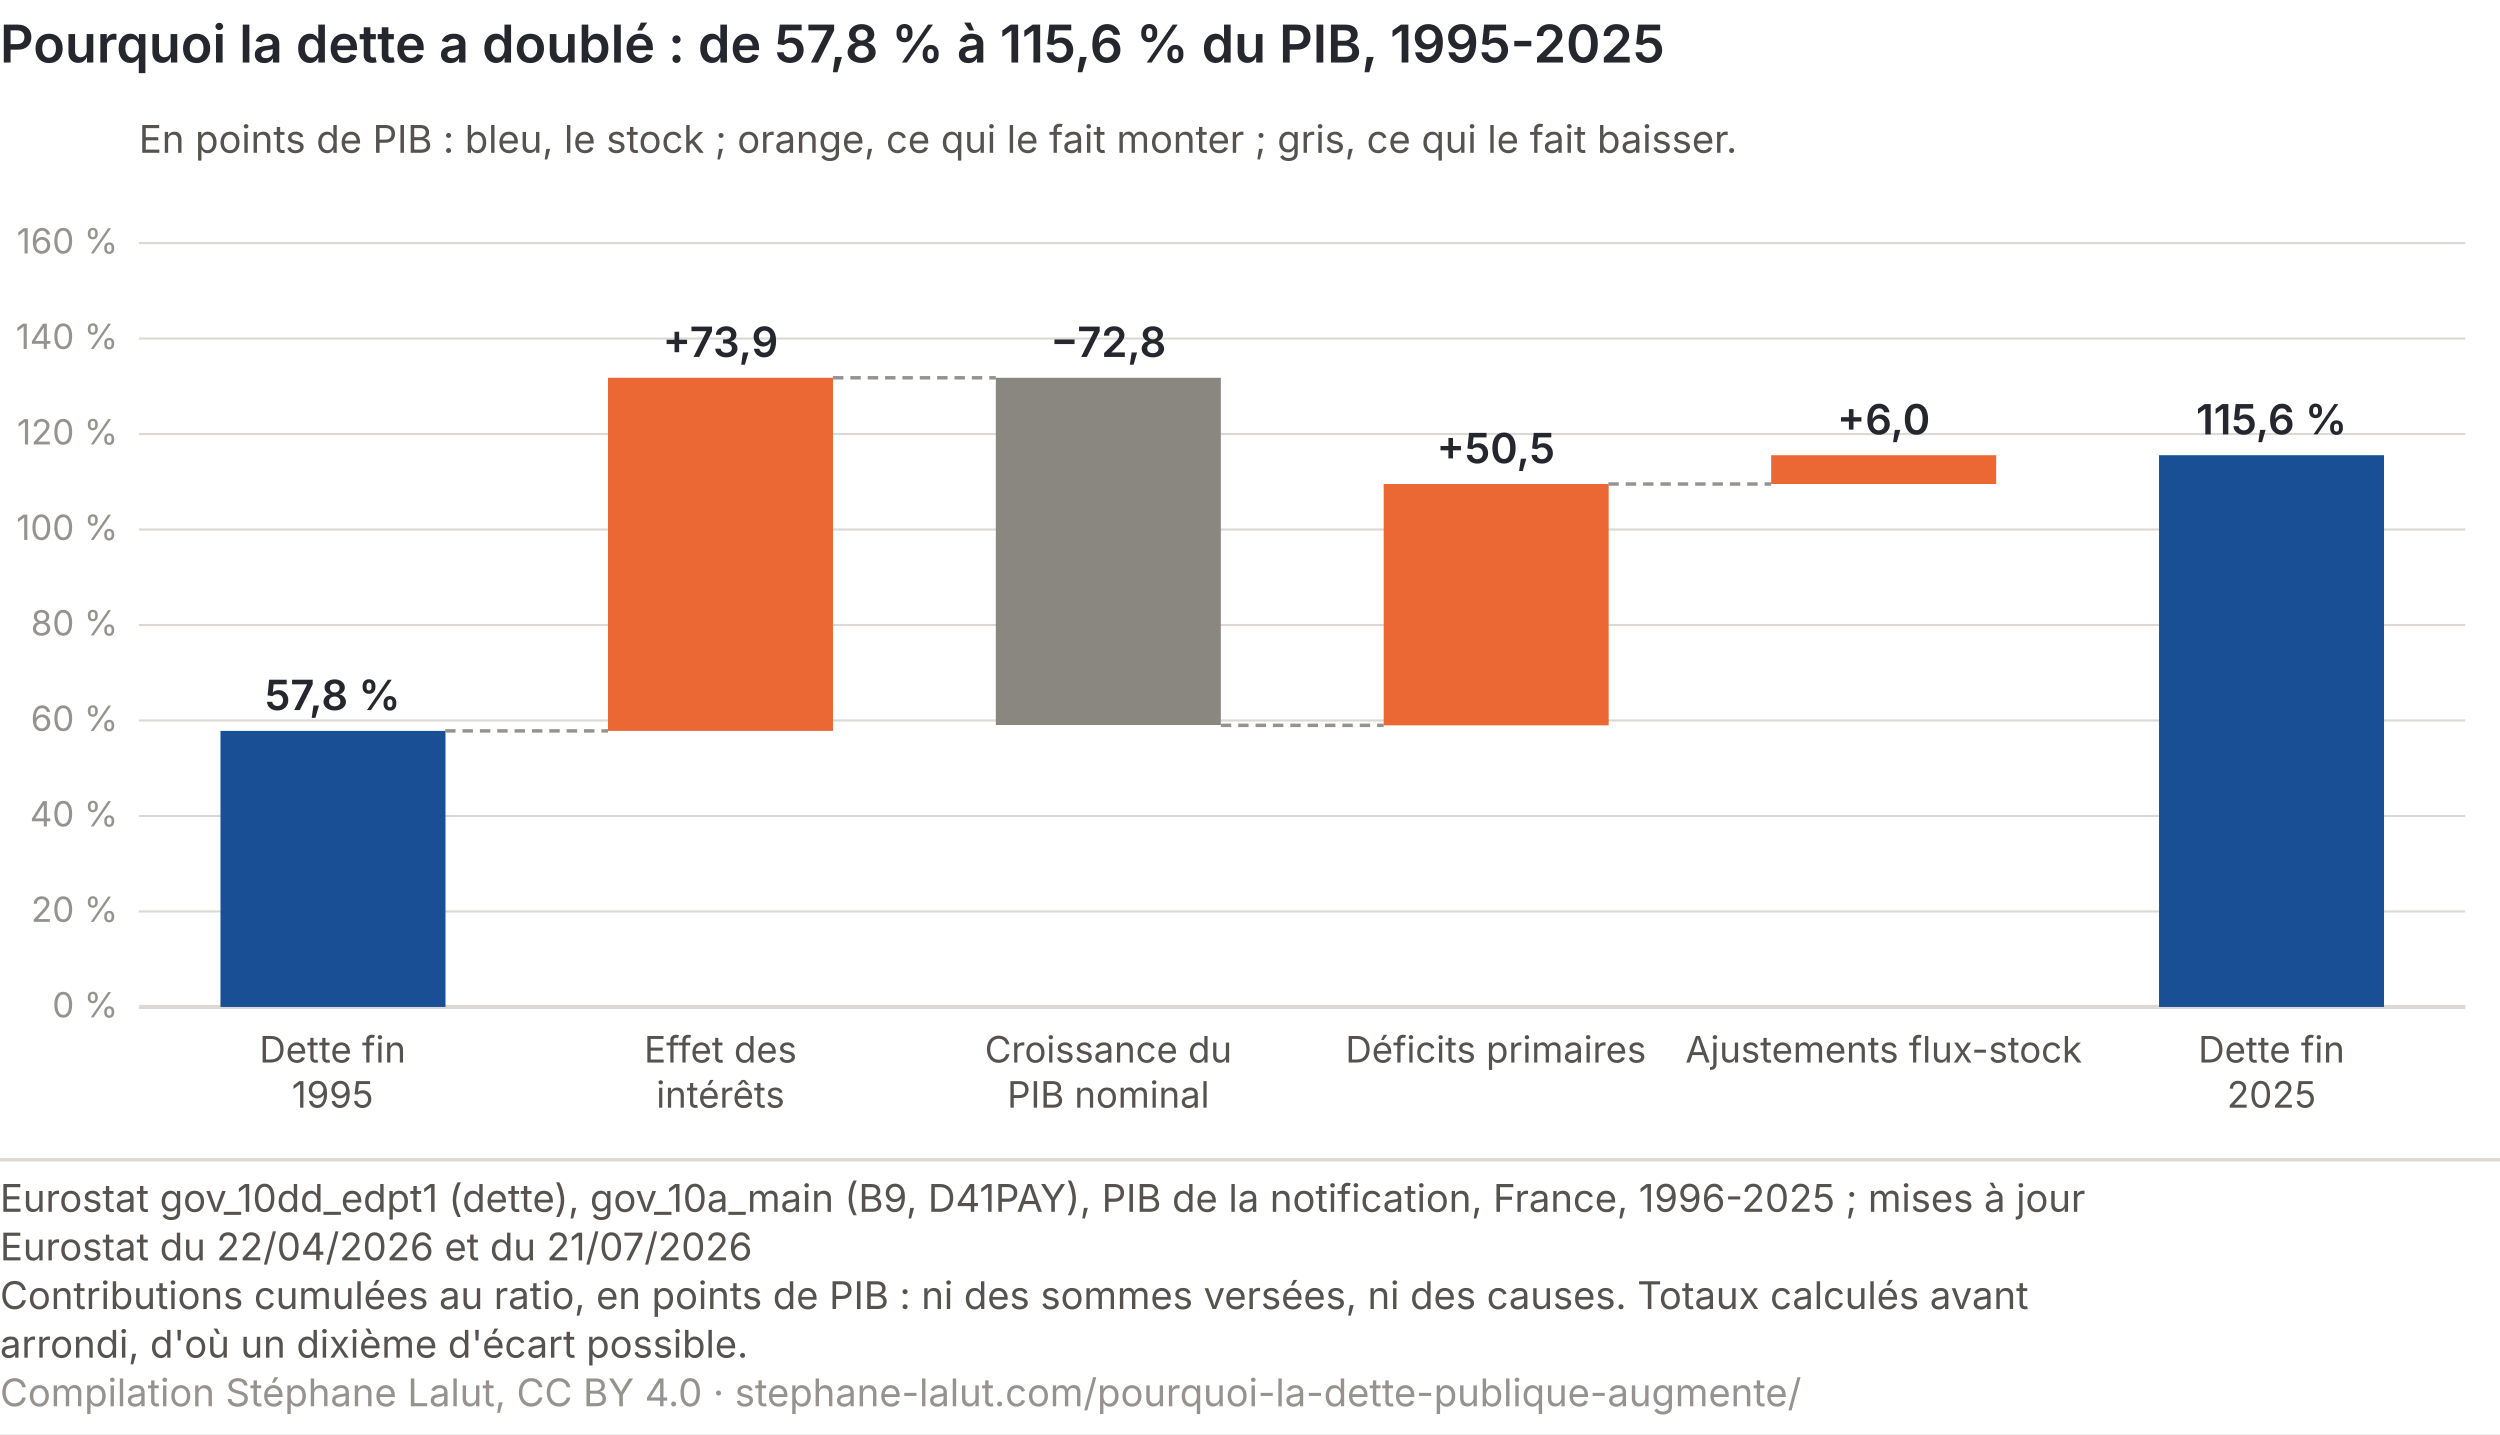
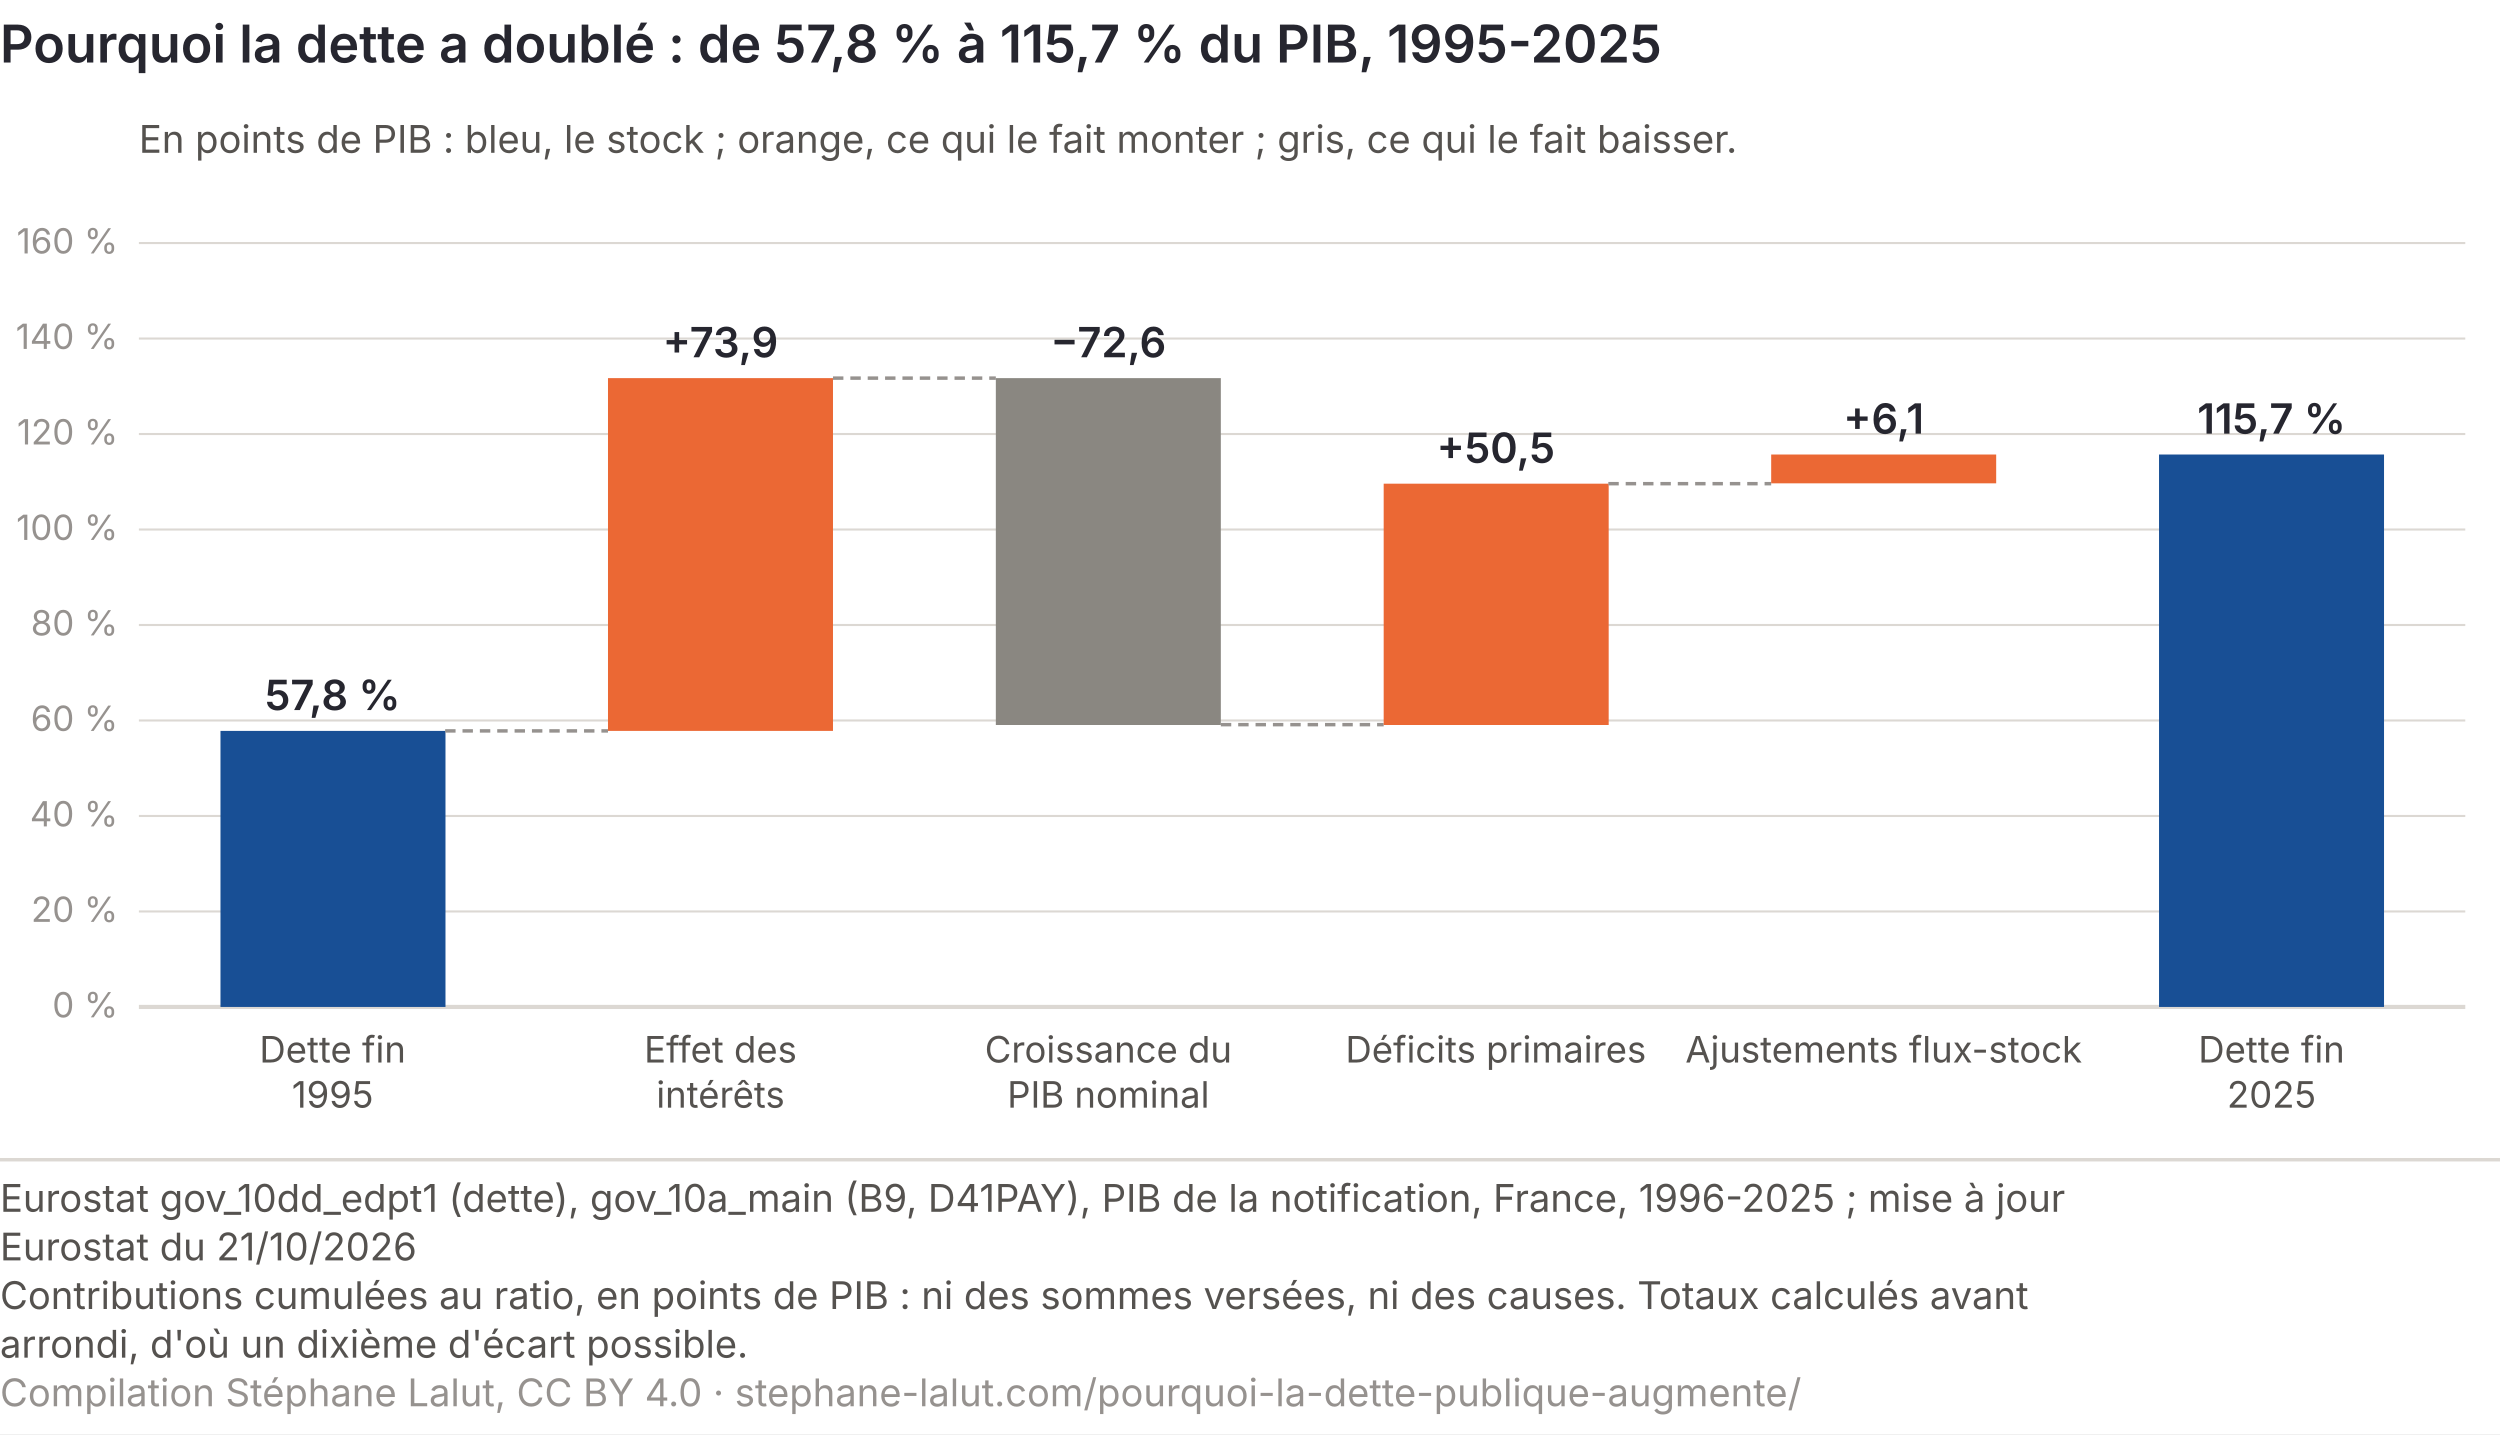
<svg xmlns="http://www.w3.org/2000/svg" viewBox="0 0 720 413" role="img" font-variant-numeric="tabular-nums" aria-labelledby="dc-t dc-d" font-family="Inter, 'Helvetica Neue', Arial, sans-serif">
  <rect width="720" height="413" fill="#ffffff" />
-   <text x="0" y="18" font-size="15" font-weight="600" fill="#26262f">Pourquoi la dette a doublé : de 57,8 % à 115,6 % du PIB, 1995-2025</text>
+   <text x="0" y="18" font-size="15" font-weight="600" fill="#26262f">Pourquoi la dette a doublé : de 57,8 % à 115,7 % du PIB, 1995-2025</text>
  <line x1="40" y1="290.0" x2="710" y2="290.0" stroke="#dcd8d3" stroke-width="1.2" />
  <text x="34" y="293.0" font-size="10" fill="#96928f" text-anchor="end">0 %</text>
  <line x1="40" y1="262.5" x2="710" y2="262.5" stroke="#dcd8d3" stroke-width="0.6" />
  <text x="34" y="265.5" font-size="10" fill="#96928f" text-anchor="end">20 %</text>
  <line x1="40" y1="235.0" x2="710" y2="235.0" stroke="#dcd8d3" stroke-width="0.6" />
  <text x="34" y="238.0" font-size="10" fill="#96928f" text-anchor="end">40 %</text>
  <line x1="40" y1="207.5" x2="710" y2="207.5" stroke="#dcd8d3" stroke-width="0.6" />
  <text x="34" y="210.5" font-size="10" fill="#96928f" text-anchor="end">60 %</text>
  <line x1="40" y1="180.0" x2="710" y2="180.0" stroke="#dcd8d3" stroke-width="0.6" />
  <text x="34" y="183.0" font-size="10" fill="#96928f" text-anchor="end">80 %</text>
  <line x1="40" y1="152.5" x2="710" y2="152.5" stroke="#dcd8d3" stroke-width="0.6" />
  <text x="34" y="155.5" font-size="10" fill="#96928f" text-anchor="end">100 %</text>
  <line x1="40" y1="125.0" x2="710" y2="125.0" stroke="#dcd8d3" stroke-width="0.6" />
  <text x="34" y="128.0" font-size="10" fill="#96928f" text-anchor="end">120 %</text>
  <line x1="40" y1="97.5" x2="710" y2="97.5" stroke="#dcd8d3" stroke-width="0.6" />
  <text x="34" y="100.5" font-size="10" fill="#96928f" text-anchor="end">140 %</text>
  <line x1="40" y1="70.0" x2="710" y2="70.0" stroke="#dcd8d3" stroke-width="0.6" />
  <text x="34" y="73.0" font-size="10" fill="#96928f" text-anchor="end">160 %</text>
  <rect x="63.5" y="210.5" width="64.8" height="79.5" fill="#184f95" />
  <text x="95.8" y="204.5" font-size="12" font-weight="600" fill="#26262f" text-anchor="middle">57,8 %</text>
  <text x="95.8" y="306" font-size="10.5" fill="#55524f" text-anchor="middle">Dette fin</text>
  <text x="95.8" y="319" font-size="10.5" fill="#55524f" text-anchor="middle">1995</text>
  <line x1="128.2" y1="210.5" x2="175.1" y2="210.5" stroke="#96928f" stroke-dasharray="3 2" />
-   <rect x="175.1" y="108.8" width="64.8" height="101.7" fill="#eb6834" />
-   <text x="207.5" y="102.8" font-size="12" font-weight="600" fill="#26262f" text-anchor="middle">+73,9</text>
+   <rect x="175.1" y="108.9" width="64.8" height="101.6" fill="#eb6834" />
+   <text x="207.5" y="102.9" font-size="12" font-weight="600" fill="#26262f" text-anchor="middle">+73,9</text>
  <text x="207.5" y="306" font-size="10.5" fill="#55524f" text-anchor="middle">Effet des</text>
  <text x="207.5" y="319" font-size="10.5" fill="#55524f" text-anchor="middle">intérêts</text>
-   <line x1="239.9" y1="108.8" x2="286.8" y2="108.8" stroke="#96928f" stroke-dasharray="3 2" />
-   <rect x="286.8" y="108.8" width="64.8" height="100.0" fill="#8a8781" />
-   <text x="319.2" y="102.8" font-size="12" font-weight="600" fill="#26262f" text-anchor="middle">−72,8</text>
+   <line x1="239.9" y1="108.9" x2="286.8" y2="108.9" stroke="#96928f" stroke-dasharray="3 2" />
+   <rect x="286.8" y="108.9" width="64.8" height="99.9" fill="#8a8781" />
+   <text x="319.2" y="102.9" font-size="12" font-weight="600" fill="#26262f" text-anchor="middle">−72,6</text>
  <text x="319.2" y="306" font-size="10.5" fill="#55524f" text-anchor="middle">Croissance du</text>
  <text x="319.2" y="319" font-size="10.5" fill="#55524f" text-anchor="middle">PIB nominal</text>
-   <line x1="351.6" y1="208.9" x2="398.5" y2="208.9" stroke="#96928f" stroke-dasharray="3 2" />
-   <rect x="398.5" y="139.4" width="64.8" height="69.5" fill="#eb6834" />
-   <text x="430.8" y="133.4" font-size="12" font-weight="600" fill="#26262f" text-anchor="middle">+50,5</text>
+   <line x1="351.6" y1="208.7" x2="398.5" y2="208.7" stroke="#96928f" stroke-dasharray="3 2" />
+   <rect x="398.5" y="139.3" width="64.8" height="69.5" fill="#eb6834" />
+   <text x="430.8" y="133.3" font-size="12" font-weight="600" fill="#26262f" text-anchor="middle">+50,5</text>
  <text x="430.8" y="306" font-size="10.5" fill="#55524f" text-anchor="middle">Déficits primaires</text>
-   <line x1="463.2" y1="139.4" x2="510.1" y2="139.4" stroke="#96928f" stroke-dasharray="3 2" />
-   <rect x="510.1" y="131.1" width="64.8" height="8.3" fill="#eb6834" />
-   <text x="542.5" y="125.1" font-size="12" font-weight="600" fill="#26262f" text-anchor="middle">+6,0</text>
+   <line x1="463.2" y1="139.3" x2="510.1" y2="139.3" stroke="#96928f" stroke-dasharray="3 2" />
+   <rect x="510.1" y="130.9" width="64.8" height="8.3" fill="#eb6834" />
+   <text x="542.5" y="124.9" font-size="12" font-weight="600" fill="#26262f" text-anchor="middle">+6,1</text>
  <text x="542.5" y="306" font-size="10.5" fill="#55524f" text-anchor="middle">Ajustements flux-stock</text>
-   <rect x="621.8" y="131.1" width="64.8" height="158.9" fill="#184f95" />
-   <text x="654.2" y="125.1" font-size="12" font-weight="600" fill="#26262f" text-anchor="middle">115,6 %</text>
+   <rect x="621.8" y="130.9" width="64.8" height="159.1" fill="#184f95" />
+   <text x="654.2" y="124.9" font-size="12" font-weight="600" fill="#26262f" text-anchor="middle">115,7 %</text>
  <text x="654.2" y="306" font-size="10.5" fill="#55524f" text-anchor="middle">Dette fin</text>
  <text x="654.2" y="319" font-size="10.5" fill="#55524f" text-anchor="middle">2025</text>
  <text x="40" y="44" font-size="11" fill="#55524f">En points de PIB : bleu, le stock ; orange, ce qui le fait monter ; gris, ce qui le fait baisser.</text>
  <line x1="0" y1="334.0" x2="720" y2="334.0" stroke="#dcd8d3" />
-   <text class="pied-source" x="0" y="349.0" font-size="11" fill="#55524f">Eurostat gov_10dd_edpt1 (dette), gov_10a_main (B9, D41PAY), PIB de la notification, France, 1996-2025 ; mises à jour</text>
-   <text class="pied-source" x="0" y="363.0" font-size="11" fill="#55524f">Eurostat du 22/04/2026 et du 21/07/2026</text>
+   <text class="pied-source" x="0" y="349.0" font-size="11" fill="#55524f">Eurostat gov_10dd_edpt1 (dette), gov_10a_main (B9, D41PAY), PIB de la notification, France, 1996-2025 ; mise à jour</text>
+   <text class="pied-source" x="0" y="363.0" font-size="11" fill="#55524f">Eurostat du 21/10/2026</text>
  <text class="pied-note" x="0" y="377.0" font-size="11" fill="#55524f">Contributions cumulées au ratio, en points de PIB : ni des sommes versées, ni des causes. Totaux calculés avant</text>
  <text class="pied-note" x="0" y="391.0" font-size="11" fill="#55524f">arrondi, d'où un dixième d'écart possible.</text>
  <text class="pied-licence" x="0" y="405.0" font-size="11" fill="#96928f">Compilation Stéphane Lalut, CC BY 4.0 · stephane-lalut.com/pourquoi-la-dette-publique-augmente/</text>
</svg>
